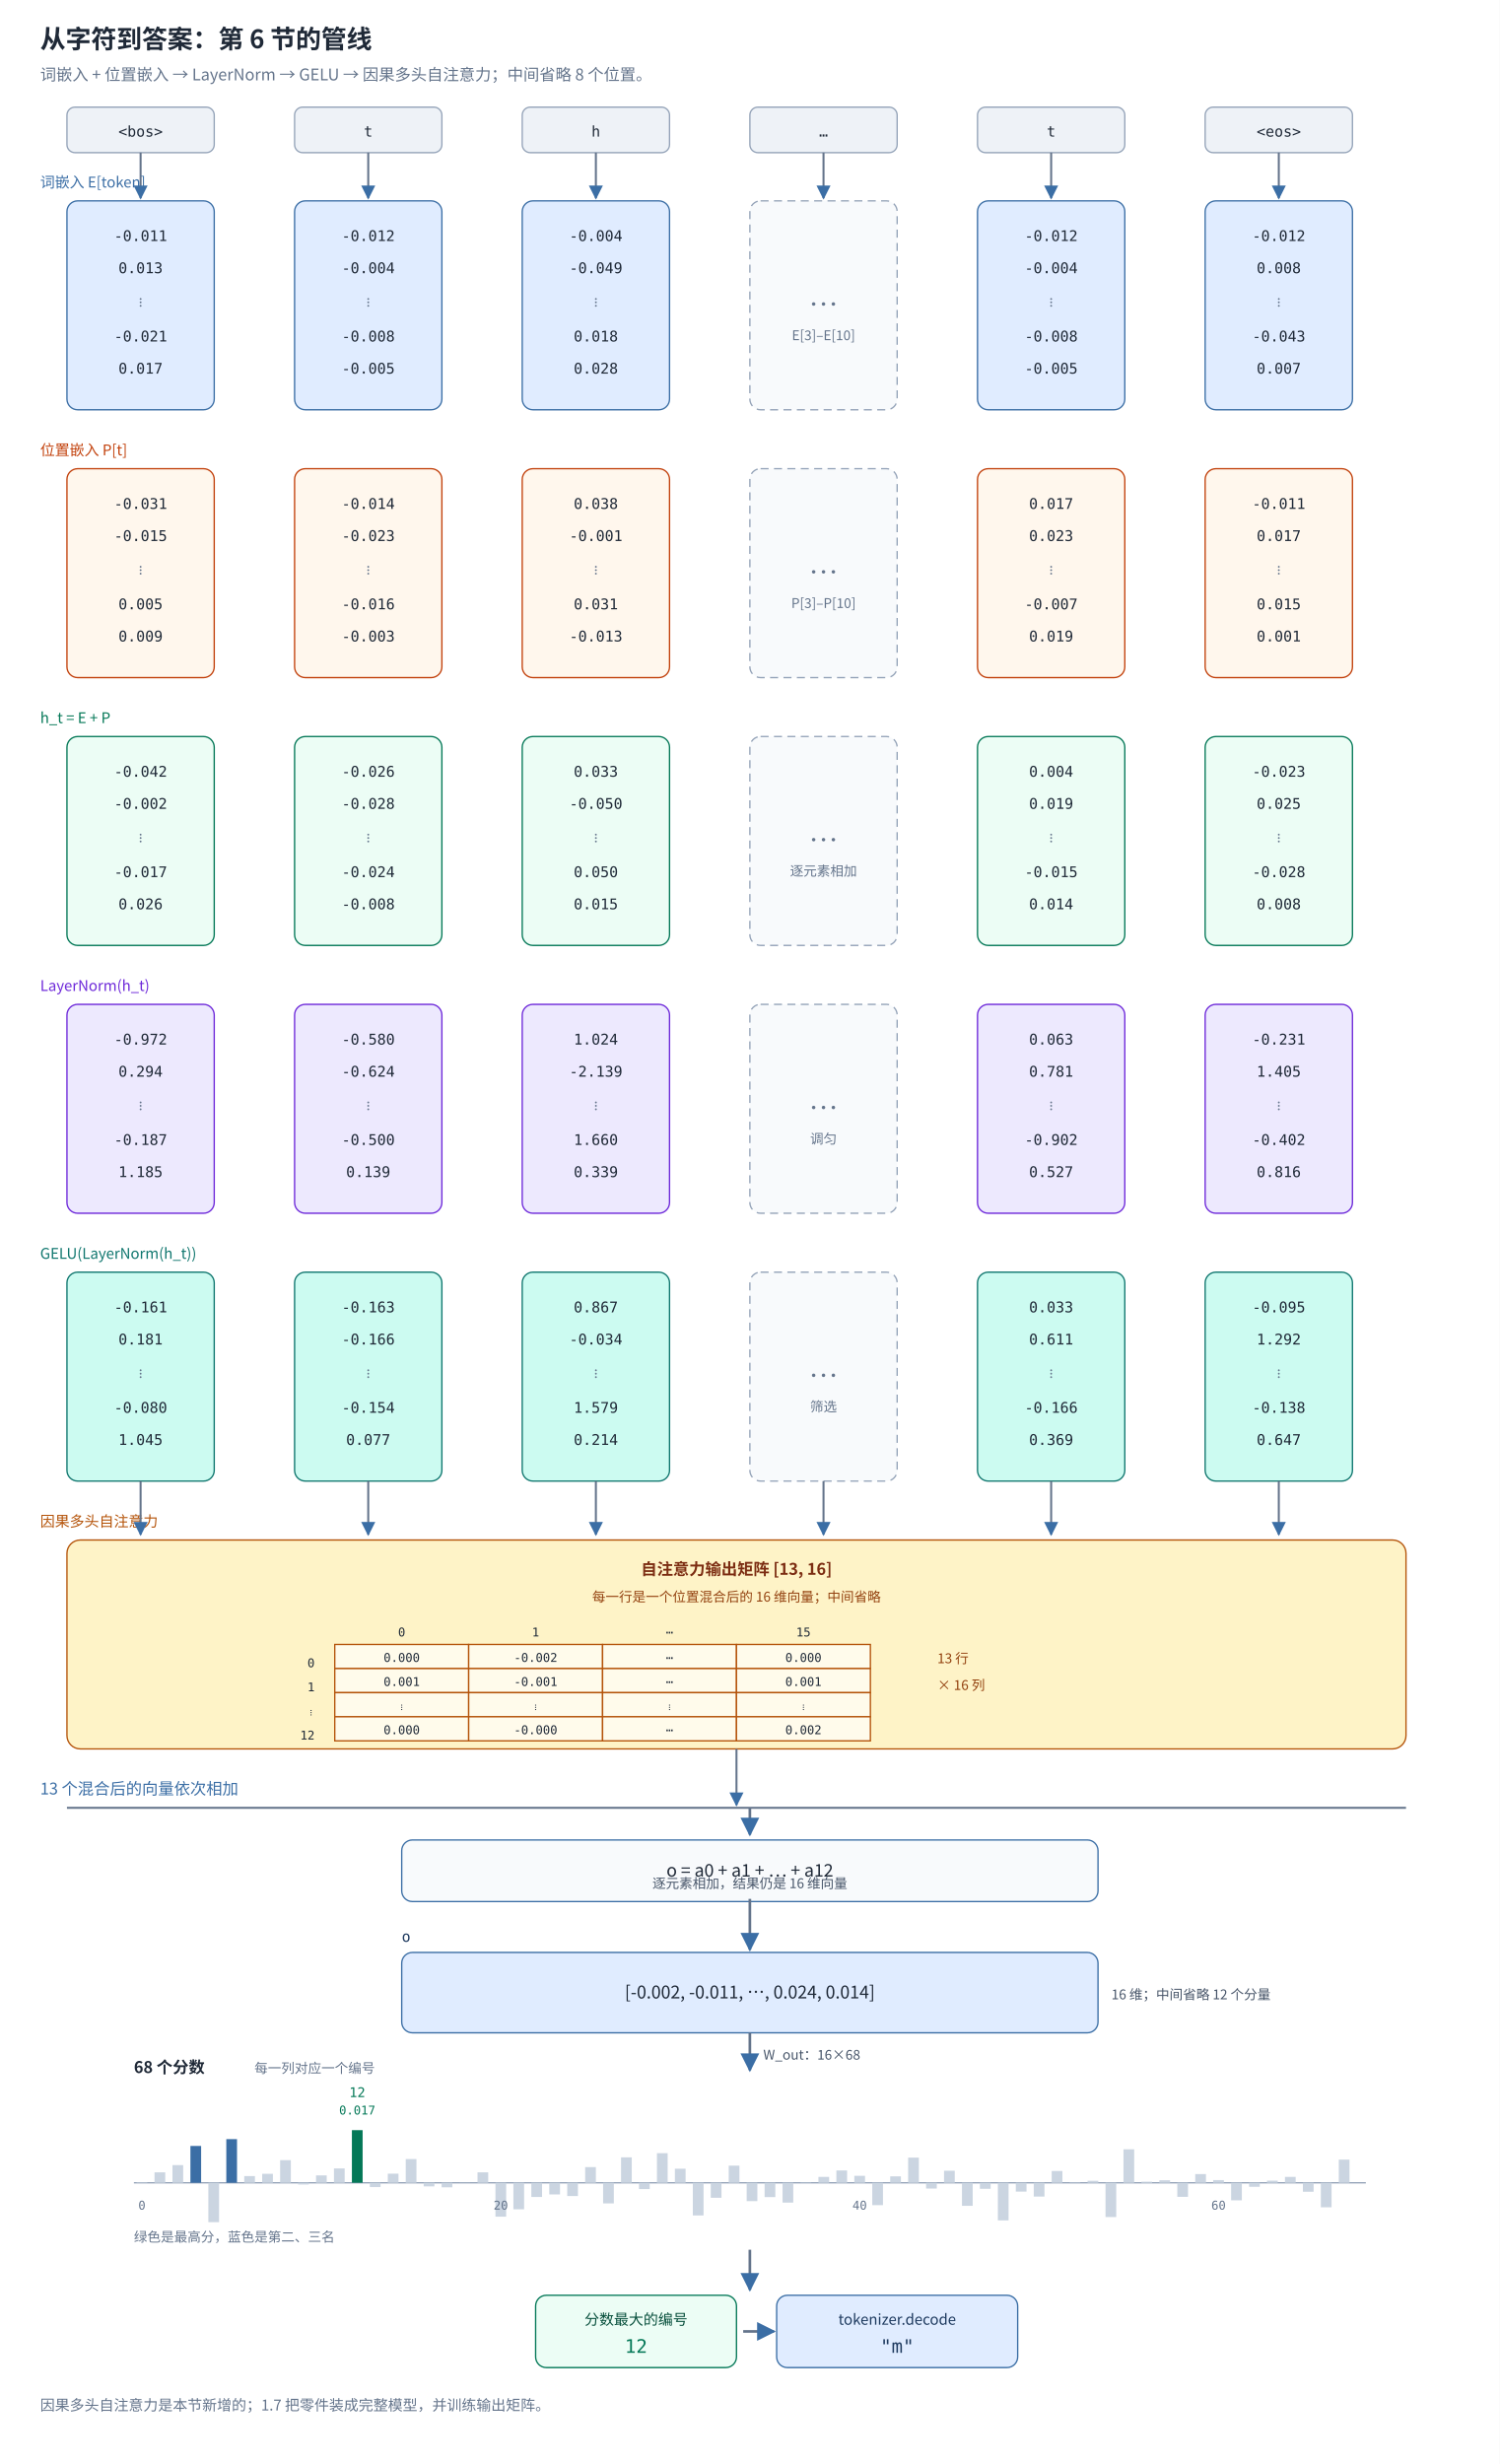
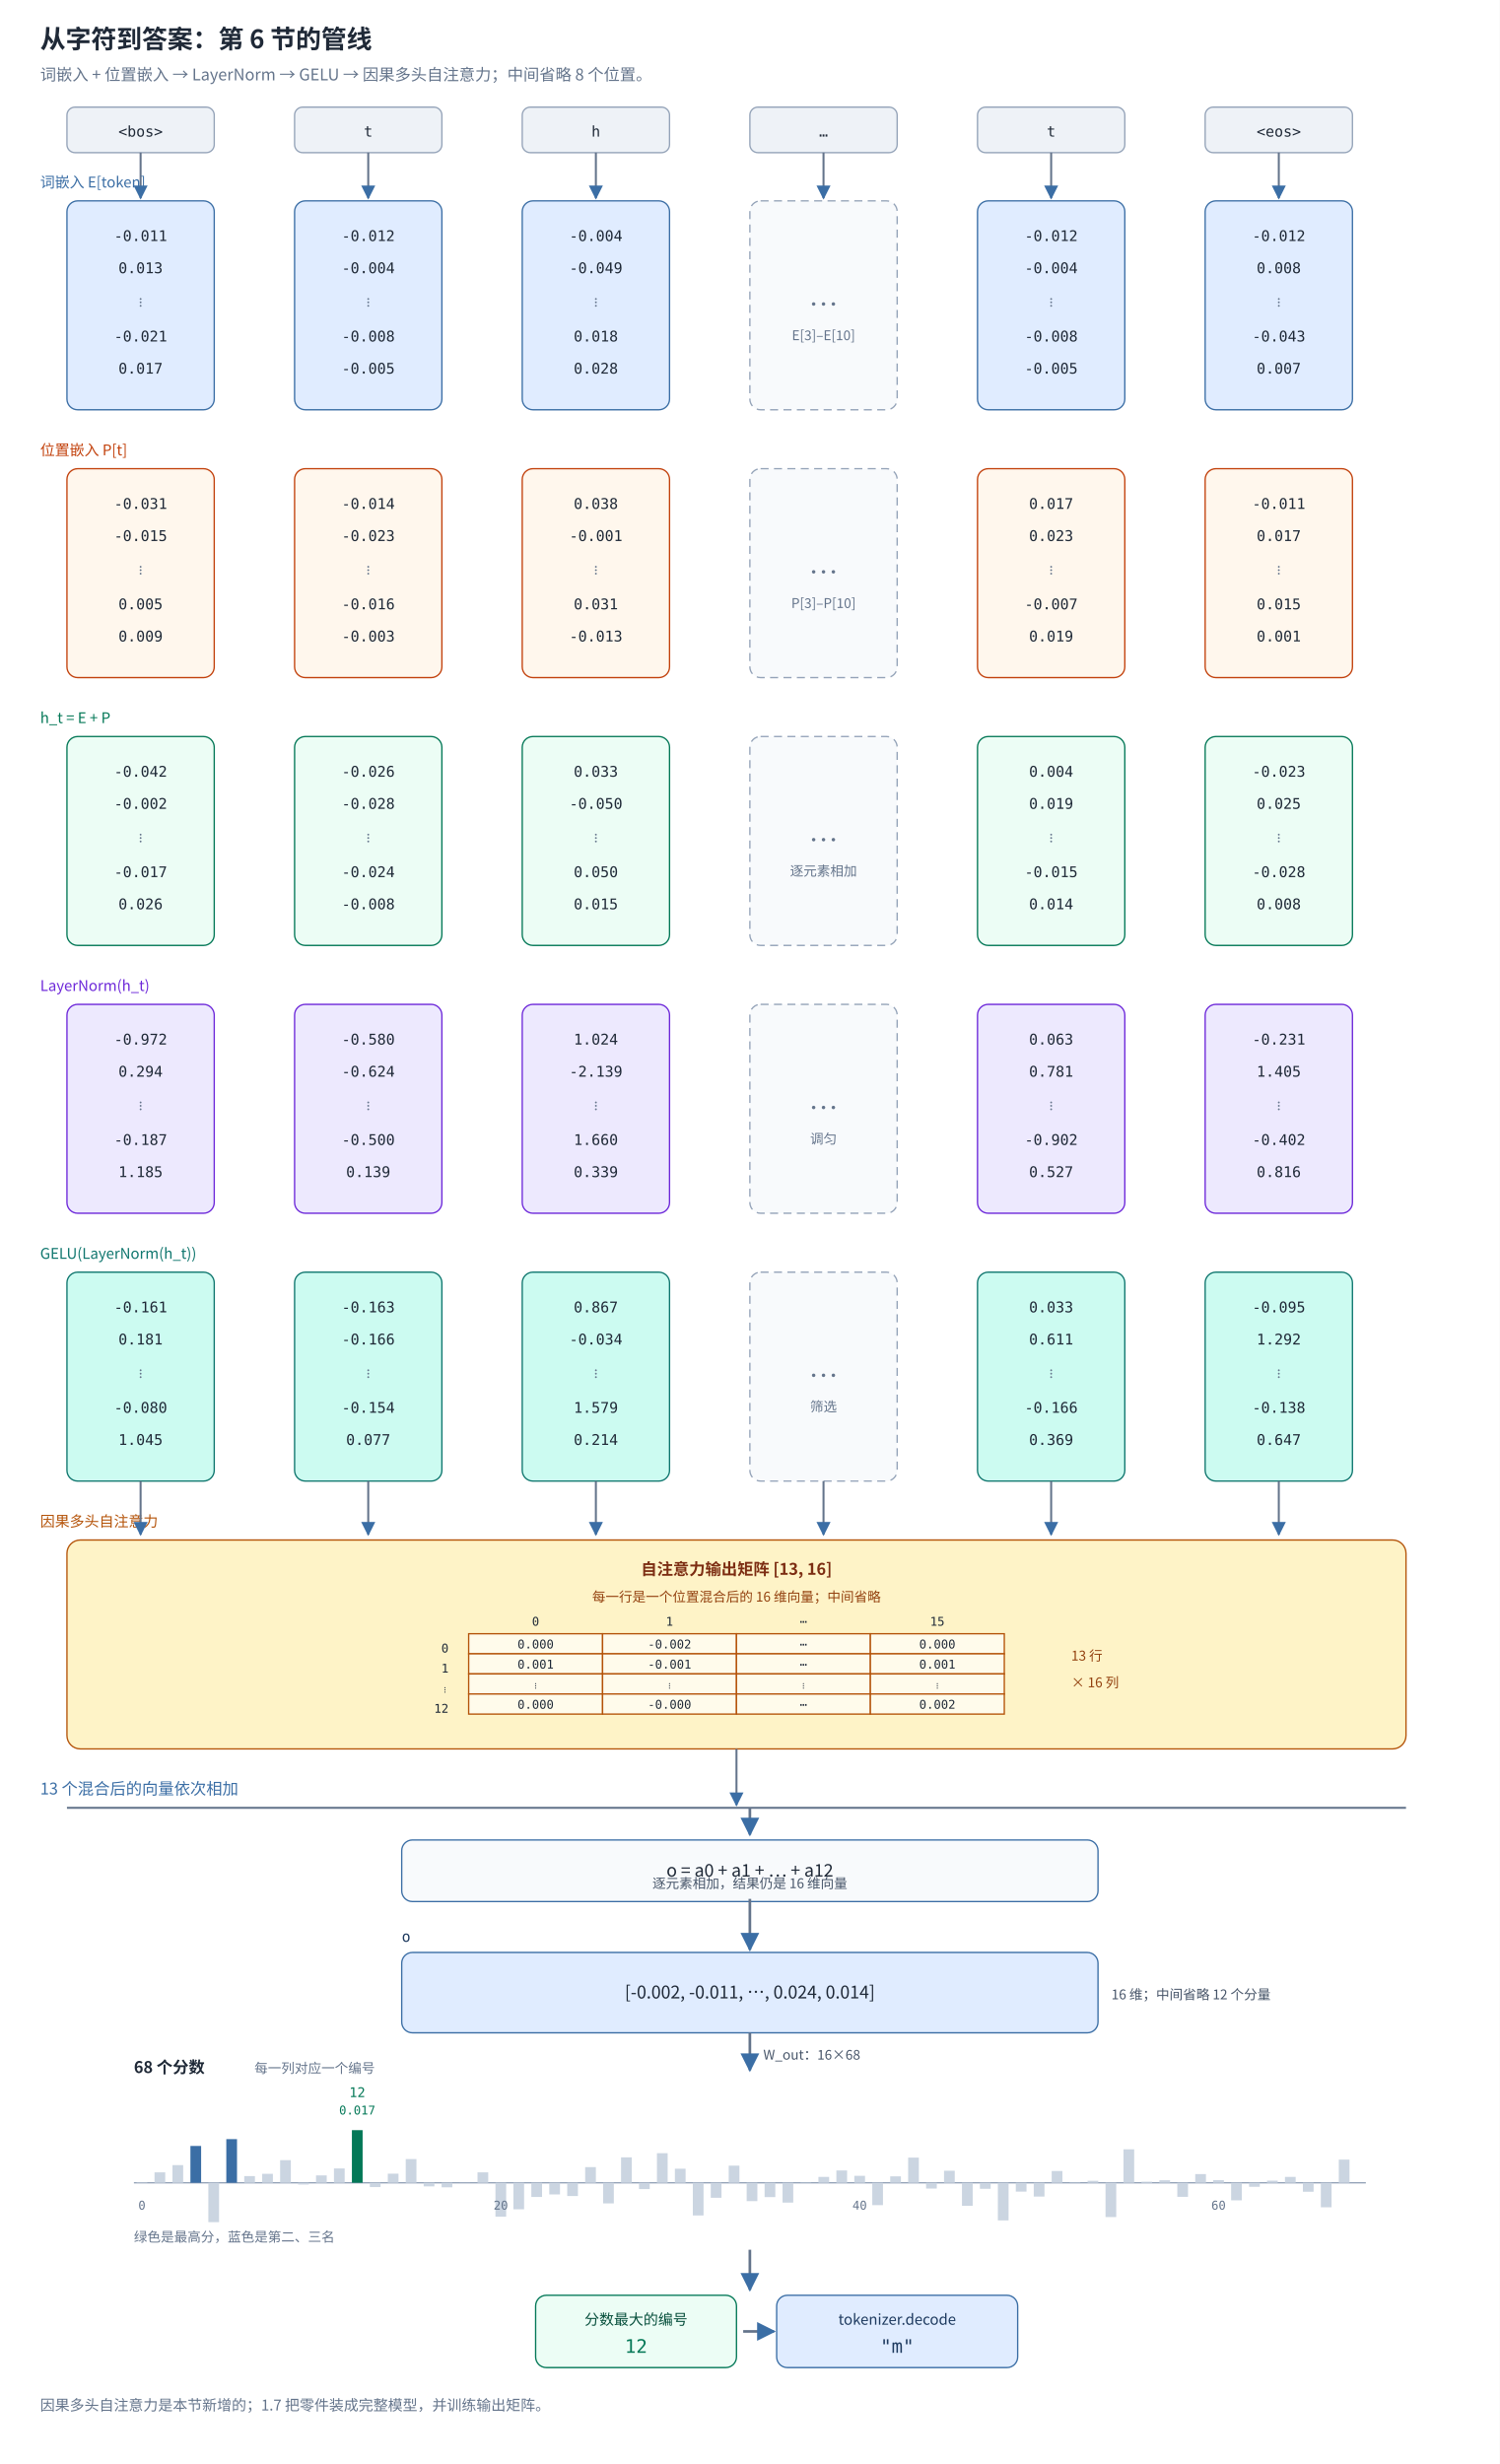
<svg xmlns="http://www.w3.org/2000/svg" viewBox="0 0 1120 1840" role="img" aria-labelledby="title desc">
  <rect width="1120" height="1840" fill="#ffffff" />
  <text x="30" y="36" font-family="system-ui, 'Noto Sans CJK SC', sans-serif" font-size="19" font-weight="600" fill="#1f2937">从字符到答案：第 6 节的管线</text>
  <text x="30" y="60" font-family="system-ui, 'Noto Sans CJK SC', sans-serif" font-size="12" fill="#64748b">词嵌入 + 位置嵌入 → LayerNorm → GELU → 因果多头自注意力；中间省略 8 个位置。</text>
  <rect x="50" y="80" width="110" height="34" rx="6" fill="#eef2f7" stroke="#94a3b8" />
  <text x="105" y="102" text-anchor="middle" font-family="ui-monospace, monospace" font-size="11" fill="#1f2937">&lt;bos&gt;</text>
  <line x1="105" y1="114" x2="105" y2="148" stroke="#64748b" stroke-width="1.5" marker-end="url(#arrow)" />
  <rect x="220" y="80" width="110" height="34" rx="6" fill="#eef2f7" stroke="#94a3b8" />
  <text x="275" y="102" text-anchor="middle" font-family="ui-monospace, monospace" font-size="11" fill="#1f2937">t</text>
  <line x1="275" y1="114" x2="275" y2="148" stroke="#64748b" stroke-width="1.5" marker-end="url(#arrow)" />
  <rect x="390" y="80" width="110" height="34" rx="6" fill="#eef2f7" stroke="#94a3b8" />
  <text x="445" y="102" text-anchor="middle" font-family="ui-monospace, monospace" font-size="11" fill="#1f2937">h</text>
  <line x1="445" y1="114" x2="445" y2="148" stroke="#64748b" stroke-width="1.5" marker-end="url(#arrow)" />
  <rect x="560" y="80" width="110" height="34" rx="6" fill="#eef2f7" stroke="#94a3b8" />
  <text x="615" y="102" text-anchor="middle" font-family="ui-monospace, monospace" font-size="11" fill="#1f2937">…</text>
  <line x1="615" y1="114" x2="615" y2="148" stroke="#64748b" stroke-width="1.5" marker-end="url(#arrow)" />
  <rect x="730" y="80" width="110" height="34" rx="6" fill="#eef2f7" stroke="#94a3b8" />
  <text x="785" y="102" text-anchor="middle" font-family="ui-monospace, monospace" font-size="11" fill="#1f2937">t</text>
  <line x1="785" y1="114" x2="785" y2="148" stroke="#64748b" stroke-width="1.5" marker-end="url(#arrow)" />
  <rect x="900" y="80" width="110" height="34" rx="6" fill="#eef2f7" stroke="#94a3b8" />
  <text x="955" y="102" text-anchor="middle" font-family="ui-monospace, monospace" font-size="11" fill="#1f2937">&lt;eos&gt;</text>
  <line x1="955" y1="114" x2="955" y2="148" stroke="#64748b" stroke-width="1.5" marker-end="url(#arrow)" />
  <text x="30" y="140" font-family="system-ui, 'Noto Sans CJK SC', sans-serif" font-size="11" fill="#3b6ea5">词嵌入 E[token]</text>
  <rect x="50" y="150" width="110" height="156" rx="8" fill="#e0ecff" stroke="#3b6ea5" />
  <text x="105" y="180" text-anchor="middle" font-family="ui-monospace, monospace" font-size="11" fill="#1f2937">-0.011</text>
  <text x="105" y="204" text-anchor="middle" font-family="ui-monospace, monospace" font-size="11" fill="#1f2937">0.013</text>
  <text x="105" y="229" text-anchor="middle" font-family="ui-monospace, monospace" font-size="14" fill="#64748b">⋮</text>
  <text x="105" y="255" text-anchor="middle" font-family="ui-monospace, monospace" font-size="11" fill="#1f2937">-0.021</text>
  <text x="105" y="279" text-anchor="middle" font-family="ui-monospace, monospace" font-size="11" fill="#1f2937">0.017</text>
  <rect x="220" y="150" width="110" height="156" rx="8" fill="#e0ecff" stroke="#3b6ea5" />
  <text x="275" y="180" text-anchor="middle" font-family="ui-monospace, monospace" font-size="11" fill="#1f2937">-0.012</text>
  <text x="275" y="204" text-anchor="middle" font-family="ui-monospace, monospace" font-size="11" fill="#1f2937">-0.004</text>
  <text x="275" y="229" text-anchor="middle" font-family="ui-monospace, monospace" font-size="14" fill="#64748b">⋮</text>
  <text x="275" y="255" text-anchor="middle" font-family="ui-monospace, monospace" font-size="11" fill="#1f2937">-0.008</text>
  <text x="275" y="279" text-anchor="middle" font-family="ui-monospace, monospace" font-size="11" fill="#1f2937">-0.005</text>
  <rect x="390" y="150" width="110" height="156" rx="8" fill="#e0ecff" stroke="#3b6ea5" />
  <text x="445" y="180" text-anchor="middle" font-family="ui-monospace, monospace" font-size="11" fill="#1f2937">-0.004</text>
  <text x="445" y="204" text-anchor="middle" font-family="ui-monospace, monospace" font-size="11" fill="#1f2937">-0.049</text>
  <text x="445" y="229" text-anchor="middle" font-family="ui-monospace, monospace" font-size="14" fill="#64748b">⋮</text>
  <text x="445" y="255" text-anchor="middle" font-family="ui-monospace, monospace" font-size="11" fill="#1f2937">0.018</text>
  <text x="445" y="279" text-anchor="middle" font-family="ui-monospace, monospace" font-size="11" fill="#1f2937">0.028</text>
  <rect x="560" y="150" width="110" height="156" rx="8" fill="#f8fafc" stroke="#94a3b8" stroke-dasharray="6 4" />
  <text x="615" y="228" text-anchor="middle" font-size="22" fill="#64748b">…</text>
  <text x="615" y="254" text-anchor="middle" font-family="system-ui, 'Noto Sans CJK SC', sans-serif" font-size="10" fill="#64748b">E[3]–E[10]</text>
  <rect x="730" y="150" width="110" height="156" rx="8" fill="#e0ecff" stroke="#3b6ea5" />
  <text x="785" y="180" text-anchor="middle" font-family="ui-monospace, monospace" font-size="11" fill="#1f2937">-0.012</text>
  <text x="785" y="204" text-anchor="middle" font-family="ui-monospace, monospace" font-size="11" fill="#1f2937">-0.004</text>
  <text x="785" y="229" text-anchor="middle" font-family="ui-monospace, monospace" font-size="14" fill="#64748b">⋮</text>
  <text x="785" y="255" text-anchor="middle" font-family="ui-monospace, monospace" font-size="11" fill="#1f2937">-0.008</text>
  <text x="785" y="279" text-anchor="middle" font-family="ui-monospace, monospace" font-size="11" fill="#1f2937">-0.005</text>
  <rect x="900" y="150" width="110" height="156" rx="8" fill="#e0ecff" stroke="#3b6ea5" />
  <text x="955" y="180" text-anchor="middle" font-family="ui-monospace, monospace" font-size="11" fill="#1f2937">-0.012</text>
  <text x="955" y="204" text-anchor="middle" font-family="ui-monospace, monospace" font-size="11" fill="#1f2937">0.008</text>
  <text x="955" y="229" text-anchor="middle" font-family="ui-monospace, monospace" font-size="14" fill="#64748b">⋮</text>
  <text x="955" y="255" text-anchor="middle" font-family="ui-monospace, monospace" font-size="11" fill="#1f2937">-0.043</text>
  <text x="955" y="279" text-anchor="middle" font-family="ui-monospace, monospace" font-size="11" fill="#1f2937">0.007</text>
  <text x="30" y="340" font-family="system-ui, 'Noto Sans CJK SC', sans-serif" font-size="11" fill="#c2410c">位置嵌入 P[t]</text>
  <rect x="50" y="350" width="110" height="156" rx="8" fill="#fff7ed" stroke="#c2410c" />
  <text x="105" y="380" text-anchor="middle" font-family="ui-monospace, monospace" font-size="11" fill="#1f2937">-0.031</text>
  <text x="105" y="404" text-anchor="middle" font-family="ui-monospace, monospace" font-size="11" fill="#1f2937">-0.015</text>
  <text x="105" y="429" text-anchor="middle" font-family="ui-monospace, monospace" font-size="14" fill="#64748b">⋮</text>
  <text x="105" y="455" text-anchor="middle" font-family="ui-monospace, monospace" font-size="11" fill="#1f2937">0.005</text>
  <text x="105" y="479" text-anchor="middle" font-family="ui-monospace, monospace" font-size="11" fill="#1f2937">0.009</text>
  <rect x="220" y="350" width="110" height="156" rx="8" fill="#fff7ed" stroke="#c2410c" />
  <text x="275" y="380" text-anchor="middle" font-family="ui-monospace, monospace" font-size="11" fill="#1f2937">-0.014</text>
  <text x="275" y="404" text-anchor="middle" font-family="ui-monospace, monospace" font-size="11" fill="#1f2937">-0.023</text>
  <text x="275" y="429" text-anchor="middle" font-family="ui-monospace, monospace" font-size="14" fill="#64748b">⋮</text>
  <text x="275" y="455" text-anchor="middle" font-family="ui-monospace, monospace" font-size="11" fill="#1f2937">-0.016</text>
  <text x="275" y="479" text-anchor="middle" font-family="ui-monospace, monospace" font-size="11" fill="#1f2937">-0.003</text>
  <rect x="390" y="350" width="110" height="156" rx="8" fill="#fff7ed" stroke="#c2410c" />
  <text x="445" y="380" text-anchor="middle" font-family="ui-monospace, monospace" font-size="11" fill="#1f2937">0.038</text>
  <text x="445" y="404" text-anchor="middle" font-family="ui-monospace, monospace" font-size="11" fill="#1f2937">-0.001</text>
  <text x="445" y="429" text-anchor="middle" font-family="ui-monospace, monospace" font-size="14" fill="#64748b">⋮</text>
  <text x="445" y="455" text-anchor="middle" font-family="ui-monospace, monospace" font-size="11" fill="#1f2937">0.031</text>
  <text x="445" y="479" text-anchor="middle" font-family="ui-monospace, monospace" font-size="11" fill="#1f2937">-0.013</text>
  <rect x="560" y="350" width="110" height="156" rx="8" fill="#f8fafc" stroke="#94a3b8" stroke-dasharray="6 4" />
  <text x="615" y="428" text-anchor="middle" font-size="22" fill="#64748b">…</text>
  <text x="615" y="454" text-anchor="middle" font-family="system-ui, 'Noto Sans CJK SC', sans-serif" font-size="10" fill="#64748b">P[3]–P[10]</text>
  <rect x="730" y="350" width="110" height="156" rx="8" fill="#fff7ed" stroke="#c2410c" />
  <text x="785" y="380" text-anchor="middle" font-family="ui-monospace, monospace" font-size="11" fill="#1f2937">0.017</text>
  <text x="785" y="404" text-anchor="middle" font-family="ui-monospace, monospace" font-size="11" fill="#1f2937">0.023</text>
  <text x="785" y="429" text-anchor="middle" font-family="ui-monospace, monospace" font-size="14" fill="#64748b">⋮</text>
  <text x="785" y="455" text-anchor="middle" font-family="ui-monospace, monospace" font-size="11" fill="#1f2937">-0.007</text>
  <text x="785" y="479" text-anchor="middle" font-family="ui-monospace, monospace" font-size="11" fill="#1f2937">0.019</text>
  <rect x="900" y="350" width="110" height="156" rx="8" fill="#fff7ed" stroke="#c2410c" />
  <text x="955" y="380" text-anchor="middle" font-family="ui-monospace, monospace" font-size="11" fill="#1f2937">-0.011</text>
  <text x="955" y="404" text-anchor="middle" font-family="ui-monospace, monospace" font-size="11" fill="#1f2937">0.017</text>
  <text x="955" y="429" text-anchor="middle" font-family="ui-monospace, monospace" font-size="14" fill="#64748b">⋮</text>
  <text x="955" y="455" text-anchor="middle" font-family="ui-monospace, monospace" font-size="11" fill="#1f2937">0.015</text>
  <text x="955" y="479" text-anchor="middle" font-family="ui-monospace, monospace" font-size="11" fill="#1f2937">0.001</text>
  <text x="30" y="540" font-family="system-ui, 'Noto Sans CJK SC', sans-serif" font-size="11" fill="#047857">h_t = E + P</text>
  <rect x="50" y="550" width="110" height="156" rx="8" fill="#ecfdf5" stroke="#047857" />
  <text x="105" y="580" text-anchor="middle" font-family="ui-monospace, monospace" font-size="11" fill="#1f2937">-0.042</text>
  <text x="105" y="604" text-anchor="middle" font-family="ui-monospace, monospace" font-size="11" fill="#1f2937">-0.002</text>
  <text x="105" y="629" text-anchor="middle" font-family="ui-monospace, monospace" font-size="14" fill="#64748b">⋮</text>
  <text x="105" y="655" text-anchor="middle" font-family="ui-monospace, monospace" font-size="11" fill="#1f2937">-0.017</text>
  <text x="105" y="679" text-anchor="middle" font-family="ui-monospace, monospace" font-size="11" fill="#1f2937">0.026</text>
  <rect x="220" y="550" width="110" height="156" rx="8" fill="#ecfdf5" stroke="#047857" />
  <text x="275" y="580" text-anchor="middle" font-family="ui-monospace, monospace" font-size="11" fill="#1f2937">-0.026</text>
  <text x="275" y="604" text-anchor="middle" font-family="ui-monospace, monospace" font-size="11" fill="#1f2937">-0.028</text>
  <text x="275" y="629" text-anchor="middle" font-family="ui-monospace, monospace" font-size="14" fill="#64748b">⋮</text>
  <text x="275" y="655" text-anchor="middle" font-family="ui-monospace, monospace" font-size="11" fill="#1f2937">-0.024</text>
  <text x="275" y="679" text-anchor="middle" font-family="ui-monospace, monospace" font-size="11" fill="#1f2937">-0.008</text>
  <rect x="390" y="550" width="110" height="156" rx="8" fill="#ecfdf5" stroke="#047857" />
  <text x="445" y="580" text-anchor="middle" font-family="ui-monospace, monospace" font-size="11" fill="#1f2937">0.033</text>
  <text x="445" y="604" text-anchor="middle" font-family="ui-monospace, monospace" font-size="11" fill="#1f2937">-0.050</text>
  <text x="445" y="629" text-anchor="middle" font-family="ui-monospace, monospace" font-size="14" fill="#64748b">⋮</text>
  <text x="445" y="655" text-anchor="middle" font-family="ui-monospace, monospace" font-size="11" fill="#1f2937">0.050</text>
  <text x="445" y="679" text-anchor="middle" font-family="ui-monospace, monospace" font-size="11" fill="#1f2937">0.015</text>
  <rect x="560" y="550" width="110" height="156" rx="8" fill="#f8fafc" stroke="#94a3b8" stroke-dasharray="6 4" />
  <text x="615" y="628" text-anchor="middle" font-size="22" fill="#64748b">…</text>
  <text x="615" y="654" text-anchor="middle" font-family="system-ui, 'Noto Sans CJK SC', sans-serif" font-size="10" fill="#64748b">逐元素相加</text>
  <rect x="730" y="550" width="110" height="156" rx="8" fill="#ecfdf5" stroke="#047857" />
  <text x="785" y="580" text-anchor="middle" font-family="ui-monospace, monospace" font-size="11" fill="#1f2937">0.004</text>
  <text x="785" y="604" text-anchor="middle" font-family="ui-monospace, monospace" font-size="11" fill="#1f2937">0.019</text>
  <text x="785" y="629" text-anchor="middle" font-family="ui-monospace, monospace" font-size="14" fill="#64748b">⋮</text>
  <text x="785" y="655" text-anchor="middle" font-family="ui-monospace, monospace" font-size="11" fill="#1f2937">-0.015</text>
  <text x="785" y="679" text-anchor="middle" font-family="ui-monospace, monospace" font-size="11" fill="#1f2937">0.014</text>
  <rect x="900" y="550" width="110" height="156" rx="8" fill="#ecfdf5" stroke="#047857" />
  <text x="955" y="580" text-anchor="middle" font-family="ui-monospace, monospace" font-size="11" fill="#1f2937">-0.023</text>
  <text x="955" y="604" text-anchor="middle" font-family="ui-monospace, monospace" font-size="11" fill="#1f2937">0.025</text>
  <text x="955" y="629" text-anchor="middle" font-family="ui-monospace, monospace" font-size="14" fill="#64748b">⋮</text>
  <text x="955" y="655" text-anchor="middle" font-family="ui-monospace, monospace" font-size="11" fill="#1f2937">-0.028</text>
  <text x="955" y="679" text-anchor="middle" font-family="ui-monospace, monospace" font-size="11" fill="#1f2937">0.008</text>
  <text x="30" y="740" font-family="system-ui, 'Noto Sans CJK SC', sans-serif" font-size="11" fill="#6d28d9">LayerNorm(h_t)</text>
  <rect x="50" y="750" width="110" height="156" rx="8" fill="#ede9fe" stroke="#6d28d9" />
  <text x="105" y="780" text-anchor="middle" font-family="ui-monospace, monospace" font-size="11" fill="#1f2937">-0.972</text>
  <text x="105" y="804" text-anchor="middle" font-family="ui-monospace, monospace" font-size="11" fill="#1f2937">0.294</text>
  <text x="105" y="829" text-anchor="middle" font-family="ui-monospace, monospace" font-size="14" fill="#64748b">⋮</text>
  <text x="105" y="855" text-anchor="middle" font-family="ui-monospace, monospace" font-size="11" fill="#1f2937">-0.187</text>
  <text x="105" y="879" text-anchor="middle" font-family="ui-monospace, monospace" font-size="11" fill="#1f2937">1.185</text>
  <rect x="220" y="750" width="110" height="156" rx="8" fill="#ede9fe" stroke="#6d28d9" />
  <text x="275" y="780" text-anchor="middle" font-family="ui-monospace, monospace" font-size="11" fill="#1f2937">-0.580</text>
  <text x="275" y="804" text-anchor="middle" font-family="ui-monospace, monospace" font-size="11" fill="#1f2937">-0.624</text>
  <text x="275" y="829" text-anchor="middle" font-family="ui-monospace, monospace" font-size="14" fill="#64748b">⋮</text>
  <text x="275" y="855" text-anchor="middle" font-family="ui-monospace, monospace" font-size="11" fill="#1f2937">-0.500</text>
  <text x="275" y="879" text-anchor="middle" font-family="ui-monospace, monospace" font-size="11" fill="#1f2937">0.139</text>
  <rect x="390" y="750" width="110" height="156" rx="8" fill="#ede9fe" stroke="#6d28d9" />
  <text x="445" y="780" text-anchor="middle" font-family="ui-monospace, monospace" font-size="11" fill="#1f2937">1.024</text>
  <text x="445" y="804" text-anchor="middle" font-family="ui-monospace, monospace" font-size="11" fill="#1f2937">-2.139</text>
  <text x="445" y="829" text-anchor="middle" font-family="ui-monospace, monospace" font-size="14" fill="#64748b">⋮</text>
  <text x="445" y="855" text-anchor="middle" font-family="ui-monospace, monospace" font-size="11" fill="#1f2937">1.660</text>
  <text x="445" y="879" text-anchor="middle" font-family="ui-monospace, monospace" font-size="11" fill="#1f2937">0.339</text>
  <rect x="560" y="750" width="110" height="156" rx="8" fill="#f8fafc" stroke="#94a3b8" stroke-dasharray="6 4" />
  <text x="615" y="828" text-anchor="middle" font-size="22" fill="#64748b">…</text>
  <text x="615" y="854" text-anchor="middle" font-family="system-ui, 'Noto Sans CJK SC', sans-serif" font-size="10" fill="#64748b">调匀</text>
  <rect x="730" y="750" width="110" height="156" rx="8" fill="#ede9fe" stroke="#6d28d9" />
  <text x="785" y="780" text-anchor="middle" font-family="ui-monospace, monospace" font-size="11" fill="#1f2937">0.063</text>
  <text x="785" y="804" text-anchor="middle" font-family="ui-monospace, monospace" font-size="11" fill="#1f2937">0.781</text>
  <text x="785" y="829" text-anchor="middle" font-family="ui-monospace, monospace" font-size="14" fill="#64748b">⋮</text>
  <text x="785" y="855" text-anchor="middle" font-family="ui-monospace, monospace" font-size="11" fill="#1f2937">-0.902</text>
  <text x="785" y="879" text-anchor="middle" font-family="ui-monospace, monospace" font-size="11" fill="#1f2937">0.527</text>
  <rect x="900" y="750" width="110" height="156" rx="8" fill="#ede9fe" stroke="#6d28d9" />
  <text x="955" y="780" text-anchor="middle" font-family="ui-monospace, monospace" font-size="11" fill="#1f2937">-0.231</text>
  <text x="955" y="804" text-anchor="middle" font-family="ui-monospace, monospace" font-size="11" fill="#1f2937">1.405</text>
  <text x="955" y="829" text-anchor="middle" font-family="ui-monospace, monospace" font-size="14" fill="#64748b">⋮</text>
  <text x="955" y="855" text-anchor="middle" font-family="ui-monospace, monospace" font-size="11" fill="#1f2937">-0.402</text>
  <text x="955" y="879" text-anchor="middle" font-family="ui-monospace, monospace" font-size="11" fill="#1f2937">0.816</text>
  <text x="30" y="940" font-family="system-ui, 'Noto Sans CJK SC', sans-serif" font-size="11" fill="#0f766e">GELU(LayerNorm(h_t))</text>
  <rect x="50" y="950" width="110" height="156" rx="8" fill="#ccfbf1" stroke="#0f766e" />
  <text x="105" y="980" text-anchor="middle" font-family="ui-monospace, monospace" font-size="11" fill="#1f2937">-0.161</text>
  <text x="105" y="1004" text-anchor="middle" font-family="ui-monospace, monospace" font-size="11" fill="#1f2937">0.181</text>
  <text x="105" y="1029" text-anchor="middle" font-family="ui-monospace, monospace" font-size="14" fill="#64748b">⋮</text>
  <text x="105" y="1055" text-anchor="middle" font-family="ui-monospace, monospace" font-size="11" fill="#1f2937">-0.080</text>
  <text x="105" y="1079" text-anchor="middle" font-family="ui-monospace, monospace" font-size="11" fill="#1f2937">1.045</text>
  <rect x="220" y="950" width="110" height="156" rx="8" fill="#ccfbf1" stroke="#0f766e" />
  <text x="275" y="980" text-anchor="middle" font-family="ui-monospace, monospace" font-size="11" fill="#1f2937">-0.163</text>
  <text x="275" y="1004" text-anchor="middle" font-family="ui-monospace, monospace" font-size="11" fill="#1f2937">-0.166</text>
  <text x="275" y="1029" text-anchor="middle" font-family="ui-monospace, monospace" font-size="14" fill="#64748b">⋮</text>
  <text x="275" y="1055" text-anchor="middle" font-family="ui-monospace, monospace" font-size="11" fill="#1f2937">-0.154</text>
  <text x="275" y="1079" text-anchor="middle" font-family="ui-monospace, monospace" font-size="11" fill="#1f2937">0.077</text>
  <rect x="390" y="950" width="110" height="156" rx="8" fill="#ccfbf1" stroke="#0f766e" />
  <text x="445" y="980" text-anchor="middle" font-family="ui-monospace, monospace" font-size="11" fill="#1f2937">0.867</text>
  <text x="445" y="1004" text-anchor="middle" font-family="ui-monospace, monospace" font-size="11" fill="#1f2937">-0.034</text>
  <text x="445" y="1029" text-anchor="middle" font-family="ui-monospace, monospace" font-size="14" fill="#64748b">⋮</text>
  <text x="445" y="1055" text-anchor="middle" font-family="ui-monospace, monospace" font-size="11" fill="#1f2937">1.579</text>
  <text x="445" y="1079" text-anchor="middle" font-family="ui-monospace, monospace" font-size="11" fill="#1f2937">0.214</text>
  <rect x="560" y="950" width="110" height="156" rx="8" fill="#f8fafc" stroke="#94a3b8" stroke-dasharray="6 4" />
  <text x="615" y="1028" text-anchor="middle" font-size="22" fill="#64748b">…</text>
  <text x="615" y="1054" text-anchor="middle" font-family="system-ui, 'Noto Sans CJK SC', sans-serif" font-size="10" fill="#64748b">筛选</text>
  <rect x="730" y="950" width="110" height="156" rx="8" fill="#ccfbf1" stroke="#0f766e" />
  <text x="785" y="980" text-anchor="middle" font-family="ui-monospace, monospace" font-size="11" fill="#1f2937">0.033</text>
  <text x="785" y="1004" text-anchor="middle" font-family="ui-monospace, monospace" font-size="11" fill="#1f2937">0.611</text>
  <text x="785" y="1029" text-anchor="middle" font-family="ui-monospace, monospace" font-size="14" fill="#64748b">⋮</text>
  <text x="785" y="1055" text-anchor="middle" font-family="ui-monospace, monospace" font-size="11" fill="#1f2937">-0.166</text>
  <text x="785" y="1079" text-anchor="middle" font-family="ui-monospace, monospace" font-size="11" fill="#1f2937">0.369</text>
  <rect x="900" y="950" width="110" height="156" rx="8" fill="#ccfbf1" stroke="#0f766e" />
  <text x="955" y="980" text-anchor="middle" font-family="ui-monospace, monospace" font-size="11" fill="#1f2937">-0.095</text>
  <text x="955" y="1004" text-anchor="middle" font-family="ui-monospace, monospace" font-size="11" fill="#1f2937">1.292</text>
  <text x="955" y="1029" text-anchor="middle" font-family="ui-monospace, monospace" font-size="14" fill="#64748b">⋮</text>
  <text x="955" y="1055" text-anchor="middle" font-family="ui-monospace, monospace" font-size="11" fill="#1f2937">-0.138</text>
  <text x="955" y="1079" text-anchor="middle" font-family="ui-monospace, monospace" font-size="11" fill="#1f2937">0.647</text>
  <text x="30" y="1140" font-family="system-ui, 'Noto Sans CJK SC', sans-serif" font-size="11" fill="#b45309">因果多头自注意力</text>
  <rect x="50" y="1150" width="1000" height="156" rx="10" fill="#fef3c7" stroke="#b45309" />
  <text x="550" y="1176" text-anchor="middle" font-family="system-ui, 'Noto Sans CJK SC', sans-serif" font-size="12" font-weight="600" fill="#7c2d12">自注意力输出矩阵 [13, 16]</text>
  <text x="550" y="1196" text-anchor="middle" font-family="system-ui, 'Noto Sans CJK SC', sans-serif" font-size="10" fill="#92400e">每一行是一个位置混合后的 16 维向量；中间省略</text>
  <g font-family="ui-monospace, monospace" font-size="9" fill="#1f2937">
-     <text x="300" y="1222" text-anchor="middle">0</text>
-     <text x="400" y="1222" text-anchor="middle">1</text>
-     <text x="500" y="1222" text-anchor="middle">⋯</text>
-     <text x="600" y="1222" text-anchor="middle">15</text>
-     <text x="235" y="1245" text-anchor="end">0</text>
-     <rect x="250" y="1228" width="100" height="18" fill="#fffbeb" stroke="#b45309" />
-     <text x="300" y="1241" text-anchor="middle">0.000</text>
-     <rect x="350" y="1228" width="100" height="18" fill="#fffbeb" stroke="#b45309" />
-     <text x="400" y="1241" text-anchor="middle">-0.002</text>
-     <rect x="450" y="1228" width="100" height="18" fill="#fffbeb" stroke="#b45309" />
-     <text x="500" y="1241" text-anchor="middle">⋯</text>
-     <rect x="550" y="1228" width="100" height="18" fill="#fffbeb" stroke="#b45309" />
-     <text x="600" y="1241" text-anchor="middle">0.000</text>
-     <text x="235" y="1263" text-anchor="end">1</text>
-     <rect x="250" y="1246" width="100" height="18" fill="#fffbeb" stroke="#b45309" />
-     <text x="300" y="1259" text-anchor="middle">0.001</text>
-     <rect x="350" y="1246" width="100" height="18" fill="#fffbeb" stroke="#b45309" />
-     <text x="400" y="1259" text-anchor="middle">-0.001</text>
-     <rect x="450" y="1246" width="100" height="18" fill="#fffbeb" stroke="#b45309" />
-     <text x="500" y="1259" text-anchor="middle">⋯</text>
-     <rect x="550" y="1246" width="100" height="18" fill="#fffbeb" stroke="#b45309" />
-     <text x="600" y="1259" text-anchor="middle">0.001</text>
-     <text x="235" y="1281" text-anchor="end">⋮</text>
-     <rect x="250" y="1264" width="100" height="18" fill="#fffbeb" stroke="#b45309" />
-     <text x="300" y="1277" text-anchor="middle">⋮</text>
-     <rect x="350" y="1264" width="100" height="18" fill="#fffbeb" stroke="#b45309" />
-     <text x="400" y="1277" text-anchor="middle">⋮</text>
-     <rect x="450" y="1264" width="100" height="18" fill="#fffbeb" stroke="#b45309" />
-     <text x="500" y="1277" text-anchor="middle">⋮</text>
-     <rect x="550" y="1264" width="100" height="18" fill="#fffbeb" stroke="#b45309" />
-     <text x="600" y="1277" text-anchor="middle">⋮</text>
-     <text x="235" y="1299" text-anchor="end">12</text>
-     <rect x="250" y="1282" width="100" height="18" fill="#fffbeb" stroke="#b45309" />
-     <text x="300" y="1295" text-anchor="middle">0.000</text>
-     <rect x="350" y="1282" width="100" height="18" fill="#fffbeb" stroke="#b45309" />
-     <text x="400" y="1295" text-anchor="middle">-0.000</text>
-     <rect x="450" y="1282" width="100" height="18" fill="#fffbeb" stroke="#b45309" />
-     <text x="500" y="1295" text-anchor="middle">⋯</text>
-     <rect x="550" y="1282" width="100" height="18" fill="#fffbeb" stroke="#b45309" />
-     <text x="600" y="1295" text-anchor="middle">0.002</text>
+     <text x="400" y="1214" text-anchor="middle">0</text>
+     <text x="500" y="1214" text-anchor="middle">1</text>
+     <text x="600" y="1214" text-anchor="middle">⋯</text>
+     <text x="700" y="1214" text-anchor="middle">15</text>
+     <text x="335" y="1234" text-anchor="end">0</text>
+     <rect x="350" y="1220" width="100" height="15" fill="#fffbeb" stroke="#b45309" />
+     <text x="400" y="1231" text-anchor="middle">0.000</text>
+     <rect x="450" y="1220" width="100" height="15" fill="#fffbeb" stroke="#b45309" />
+     <text x="500" y="1231" text-anchor="middle">-0.002</text>
+     <rect x="550" y="1220" width="100" height="15" fill="#fffbeb" stroke="#b45309" />
+     <text x="600" y="1231" text-anchor="middle">⋯</text>
+     <rect x="650" y="1220" width="100" height="15" fill="#fffbeb" stroke="#b45309" />
+     <text x="700" y="1231" text-anchor="middle">0.000</text>
+     <text x="335" y="1249" text-anchor="end">1</text>
+     <rect x="350" y="1235" width="100" height="15" fill="#fffbeb" stroke="#b45309" />
+     <text x="400" y="1246" text-anchor="middle">0.001</text>
+     <rect x="450" y="1235" width="100" height="15" fill="#fffbeb" stroke="#b45309" />
+     <text x="500" y="1246" text-anchor="middle">-0.001</text>
+     <rect x="550" y="1235" width="100" height="15" fill="#fffbeb" stroke="#b45309" />
+     <text x="600" y="1246" text-anchor="middle">⋯</text>
+     <rect x="650" y="1235" width="100" height="15" fill="#fffbeb" stroke="#b45309" />
+     <text x="700" y="1246" text-anchor="middle">0.001</text>
+     <text x="335" y="1264" text-anchor="end">⋮</text>
+     <rect x="350" y="1250" width="100" height="15" fill="#fffbeb" stroke="#b45309" />
+     <text x="400" y="1261" text-anchor="middle">⋮</text>
+     <rect x="450" y="1250" width="100" height="15" fill="#fffbeb" stroke="#b45309" />
+     <text x="500" y="1261" text-anchor="middle">⋮</text>
+     <rect x="550" y="1250" width="100" height="15" fill="#fffbeb" stroke="#b45309" />
+     <text x="600" y="1261" text-anchor="middle">⋮</text>
+     <rect x="650" y="1250" width="100" height="15" fill="#fffbeb" stroke="#b45309" />
+     <text x="700" y="1261" text-anchor="middle">⋮</text>
+     <text x="335" y="1279" text-anchor="end">12</text>
+     <rect x="350" y="1265" width="100" height="15" fill="#fffbeb" stroke="#b45309" />
+     <text x="400" y="1276" text-anchor="middle">0.000</text>
+     <rect x="450" y="1265" width="100" height="15" fill="#fffbeb" stroke="#b45309" />
+     <text x="500" y="1276" text-anchor="middle">-0.000</text>
+     <rect x="550" y="1265" width="100" height="15" fill="#fffbeb" stroke="#b45309" />
+     <text x="600" y="1276" text-anchor="middle">⋯</text>
+     <rect x="650" y="1265" width="100" height="15" fill="#fffbeb" stroke="#b45309" />
+     <text x="700" y="1276" text-anchor="middle">0.002</text>
  </g>
-   <text x="700" y="1242" font-family="system-ui, 'Noto Sans CJK SC', sans-serif" font-size="10" fill="#92400e">13 行</text>
-   <text x="700" y="1262" font-family="system-ui, 'Noto Sans CJK SC', sans-serif" font-size="10" fill="#92400e">× 16 列</text>
+   <text x="800" y="1240" font-family="system-ui, 'Noto Sans CJK SC', sans-serif" font-size="10" fill="#92400e">13 行</text>
+   <text x="800" y="1260" font-family="system-ui, 'Noto Sans CJK SC', sans-serif" font-size="10" fill="#92400e">× 16 列</text>
  <line x1="105" y1="1106" x2="105" y2="1146" stroke="#64748b" stroke-width="1.5" marker-end="url(#arrow)" />
  <line x1="275" y1="1106" x2="275" y2="1146" stroke="#64748b" stroke-width="1.5" marker-end="url(#arrow)" />
  <line x1="445" y1="1106" x2="445" y2="1146" stroke="#64748b" stroke-width="1.5" marker-end="url(#arrow)" />
  <line x1="615" y1="1106" x2="615" y2="1146" stroke="#64748b" stroke-width="1.5" marker-end="url(#arrow)" />
  <line x1="785" y1="1106" x2="785" y2="1146" stroke="#64748b" stroke-width="1.5" marker-end="url(#arrow)" />
  <line x1="955" y1="1106" x2="955" y2="1146" stroke="#64748b" stroke-width="1.5" marker-end="url(#arrow)" />
  <text x="30" y="1340" font-family="system-ui, 'Noto Sans CJK SC', sans-serif" font-size="12" fill="#3b6ea5">13 个混合后的向量依次相加</text>
  <line x1="50" y1="1350" x2="1050" y2="1350" stroke="#64748b" stroke-width="1.5" />
  <line x1="550" y1="1306" x2="550" y2="1348" stroke="#64748b" stroke-width="1.5" marker-end="url(#arrow)" />
  <line x1="560" y1="1350" x2="560" y2="1370" stroke="#64748b" stroke-width="2" marker-end="url(#arrow)" />
  <rect x="300" y="1374" width="520" height="46" rx="8" fill="#f8fafc" stroke="#3b6ea5" />
  <text x="560.0" y="1401.333" text-anchor="middle" font-family="system-ui, 'Noto Sans CJK SC', sans-serif" font-size="13" fill="#1f2937">o = a0 + a1 + ⋯ + a12</text>
  <text x="560" y="1410" text-anchor="middle" font-family="system-ui, 'Noto Sans CJK SC', sans-serif" font-size="10" fill="#475569">逐元素相加，结果仍是 16 维向量</text>
  <line x1="560" y1="1418" x2="560" y2="1456" stroke="#64748b" stroke-width="2" marker-end="url(#arrow)" />
  <text x="300" y="1450" font-family="ui-monospace, monospace" font-size="11" fill="#1e3a5f">o</text>
  <rect x="300" y="1458" width="520" height="60" rx="8" fill="#e0ecff" stroke="#3b6ea5" />
  <text x="560.0" y="1492.333" text-anchor="middle" font-family="system-ui, 'Noto Sans CJK SC', sans-serif" font-size="13" fill="#1f2937">[-0.002, -0.011, …, 0.024, 0.014]</text>
  <text x="830" y="1493" font-family="system-ui, 'Noto Sans CJK SC', sans-serif" font-size="10" fill="#475569">16 维；中间省略 12 个分量</text>
  <line x1="560" y1="1518" x2="560" y2="1546" stroke="#64748b" stroke-width="2" marker-end="url(#arrow)" />
  <text x="570" y="1538" font-family="system-ui, 'Noto Sans CJK SC', sans-serif" font-size="10" fill="#475569">W_out：16×68</text>
  <text x="100" y="1548" font-family="system-ui, 'Noto Sans CJK SC', sans-serif" font-size="12" font-weight="600" fill="#1f2937">68 个分数</text>
  <text x="190" y="1548" font-family="system-ui, 'Noto Sans CJK SC', sans-serif" font-size="10" fill="#64748b">每一列对应一个编号</text>
  <line x1="100" y1="1630" x2="1020" y2="1630" stroke="#94a3b8" stroke-width="1" />
  <rect x="102.0" y="1629.7" width="8" height="0.3" fill="#cbd5e1" />
  <rect x="115.4" y="1622.2" width="8" height="7.8" fill="#cbd5e1" />
  <rect x="128.8" y="1616.8" width="8" height="13.2" fill="#cbd5e1" />
  <rect x="142.2" y="1602.5" width="8" height="27.5" fill="#3b6ea5" />
  <rect x="155.6" y="1630.0" width="8" height="29.4" fill="#cbd5e1" />
  <rect x="169.0" y="1597.4" width="8" height="32.6" fill="#3b6ea5" />
  <rect x="182.4" y="1625.0" width="8" height="5.0" fill="#cbd5e1" />
  <rect x="195.8" y="1623.3" width="8" height="6.7" fill="#cbd5e1" />
  <rect x="209.2" y="1613.1" width="8" height="16.9" fill="#cbd5e1" />
  <rect x="222.6" y="1630.0" width="8" height="1.3" fill="#cbd5e1" />
  <rect x="236.0" y="1624.5" width="8" height="5.5" fill="#cbd5e1" />
  <rect x="249.4" y="1619.3" width="8" height="10.7" fill="#cbd5e1" />
  <rect x="262.8" y="1590.7" width="8" height="39.3" fill="#047857" />
  <rect x="276.2" y="1630.0" width="8" height="3.2" fill="#cbd5e1" />
  <rect x="289.6" y="1623.2" width="8" height="6.8" fill="#cbd5e1" />
  <rect x="303.0" y="1612.3" width="8" height="17.7" fill="#cbd5e1" />
  <rect x="316.4" y="1630.0" width="8" height="2.7" fill="#cbd5e1" />
  <rect x="329.8" y="1630.0" width="8" height="3.4" fill="#cbd5e1" />
  <rect x="343.2" y="1630.0" width="8" height="0.1" fill="#cbd5e1" />
  <rect x="356.6" y="1622.2" width="8" height="7.8" fill="#cbd5e1" />
  <rect x="370.0" y="1630.0" width="8" height="25.3" fill="#cbd5e1" />
  <rect x="383.4" y="1630.0" width="8" height="19.8" fill="#cbd5e1" />
  <rect x="396.8" y="1630.0" width="8" height="10.6" fill="#cbd5e1" />
  <rect x="410.2" y="1630.0" width="8" height="8.7" fill="#cbd5e1" />
  <rect x="423.6" y="1630.0" width="8" height="9.9" fill="#cbd5e1" />
  <rect x="437.0" y="1618.3" width="8" height="11.7" fill="#cbd5e1" />
  <rect x="450.4" y="1630.0" width="8" height="15.4" fill="#cbd5e1" />
  <rect x="463.8" y="1611.0" width="8" height="19.0" fill="#cbd5e1" />
  <rect x="477.2" y="1630.0" width="8" height="4.7" fill="#cbd5e1" />
  <rect x="490.6" y="1607.9" width="8" height="22.1" fill="#cbd5e1" />
  <rect x="504.0" y="1619.5" width="8" height="10.5" fill="#cbd5e1" />
  <rect x="517.4" y="1630.0" width="8" height="24.4" fill="#cbd5e1" />
  <rect x="530.8" y="1630.0" width="8" height="11.2" fill="#cbd5e1" />
  <rect x="544.2" y="1617.2" width="8" height="12.8" fill="#cbd5e1" />
  <rect x="557.6" y="1630.0" width="8" height="13.7" fill="#cbd5e1" />
  <rect x="571.0" y="1630.0" width="8" height="10.7" fill="#cbd5e1" />
  <rect x="584.4" y="1630.0" width="8" height="14.8" fill="#cbd5e1" />
  <rect x="597.8" y="1630.0" width="8" height="0.2" fill="#cbd5e1" />
  <rect x="611.2" y="1625.6" width="8" height="4.4" fill="#cbd5e1" />
  <rect x="624.6" y="1620.8" width="8" height="9.2" fill="#cbd5e1" />
  <rect x="638.0" y="1624.8" width="8" height="5.2" fill="#cbd5e1" />
  <rect x="651.4" y="1630.0" width="8" height="16.7" fill="#cbd5e1" />
  <rect x="664.8" y="1625.2" width="8" height="4.8" fill="#cbd5e1" />
  <rect x="678.2" y="1611.2" width="8" height="18.8" fill="#cbd5e1" />
  <rect x="691.6" y="1630.0" width="8" height="4.3" fill="#cbd5e1" />
  <rect x="705.0" y="1621.0" width="8" height="9.0" fill="#cbd5e1" />
  <rect x="718.4" y="1630.0" width="8" height="17.2" fill="#cbd5e1" />
  <rect x="731.8" y="1630.0" width="8" height="4.5" fill="#cbd5e1" />
  <rect x="745.2" y="1630.0" width="8" height="28.1" fill="#cbd5e1" />
  <rect x="758.6" y="1630.0" width="8" height="6.6" fill="#cbd5e1" />
  <rect x="772.0" y="1630.0" width="8" height="10.3" fill="#cbd5e1" />
  <rect x="785.4" y="1621.2" width="8" height="8.8" fill="#cbd5e1" />
  <rect x="798.8" y="1630.0" width="8" height="0.4" fill="#cbd5e1" />
  <rect x="812.2" y="1628.5" width="8" height="1.5" fill="#cbd5e1" />
  <rect x="825.6" y="1630.0" width="8" height="25.6" fill="#cbd5e1" />
  <rect x="839.0" y="1605.0" width="8" height="25.0" fill="#cbd5e1" />
  <rect x="852.4" y="1629.2" width="8" height="0.8" fill="#cbd5e1" />
  <rect x="865.8" y="1628.1" width="8" height="1.9" fill="#cbd5e1" />
  <rect x="879.2" y="1630.0" width="8" height="10.5" fill="#cbd5e1" />
  <rect x="892.6" y="1623.5" width="8" height="6.5" fill="#cbd5e1" />
  <rect x="906.0" y="1628.0" width="8" height="2.0" fill="#cbd5e1" />
  <rect x="919.4" y="1630.0" width="8" height="13.1" fill="#cbd5e1" />
  <rect x="932.8" y="1630.0" width="8" height="3.0" fill="#cbd5e1" />
  <rect x="946.2" y="1628.4" width="8" height="1.6" fill="#cbd5e1" />
  <rect x="959.6" y="1625.6" width="8" height="4.4" fill="#cbd5e1" />
  <rect x="973.0" y="1630.0" width="8" height="6.7" fill="#cbd5e1" />
  <rect x="986.4" y="1630.0" width="8" height="18.3" fill="#cbd5e1" />
  <rect x="999.8" y="1612.7" width="8" height="17.3" fill="#cbd5e1" />
  <text x="266.8" y="1566" text-anchor="middle" font-family="ui-monospace, monospace" font-size="10" fill="#047857">12</text>
  <text x="266.8" y="1579" text-anchor="middle" font-family="ui-monospace, monospace" font-size="9" fill="#047857">0.017</text>
  <text x="106.0" y="1650" text-anchor="middle" font-family="ui-monospace, monospace" font-size="9" fill="#64748b">0</text>
  <text x="374.0" y="1650" text-anchor="middle" font-family="ui-monospace, monospace" font-size="9" fill="#64748b">20</text>
  <text x="642.0" y="1650" text-anchor="middle" font-family="ui-monospace, monospace" font-size="9" fill="#64748b">40</text>
  <text x="910.0" y="1650" text-anchor="middle" font-family="ui-monospace, monospace" font-size="9" fill="#64748b">60</text>
  <text x="100" y="1674" font-family="system-ui, 'Noto Sans CJK SC', sans-serif" font-size="10" fill="#64748b">绿色是最高分，蓝色是第二、三名</text>
  <line x1="560" y1="1680" x2="560" y2="1710" stroke="#64748b" stroke-width="2" marker-end="url(#arrow)" />
  <rect x="400" y="1714" width="150" height="54" rx="8" fill="#ecfdf5" stroke="#047857" />
  <text x="475" y="1736" text-anchor="middle" font-family="system-ui, 'Noto Sans CJK SC', sans-serif" font-size="11" fill="#064e3b">分数最大的编号</text>
  <text x="475" y="1757" text-anchor="middle" font-family="ui-monospace, monospace" font-size="14" fill="#047857">12</text>
  <line x1="555" y1="1741" x2="578" y2="1741" stroke="#64748b" stroke-width="2" marker-end="url(#arrow)" />
  <rect x="580" y="1714" width="180" height="54" rx="8" fill="#e0ecff" stroke="#3b6ea5" />
  <text x="670" y="1736" text-anchor="middle" font-family="system-ui, 'Noto Sans CJK SC', sans-serif" font-size="11" fill="#1e3a5f">tokenizer.decode</text>
  <text x="670" y="1757" text-anchor="middle" font-family="ui-monospace, monospace" font-size="14" fill="#1e3a5f">"m"</text>
  <text x="30" y="1800" font-family="system-ui, 'Noto Sans CJK SC', sans-serif" font-size="11" fill="#64748b">因果多头自注意力是本节新增的；1.7 把零件装成完整模型，并训练输出矩阵。</text>
  <defs>
    <marker id="arrow" viewBox="0 0 10 10" refX="9" refY="5" markerWidth="7" markerHeight="7" orient="auto-start-reverse">
      <path d="M 0 0 L 10 5 L 0 10 z" fill="#3b6ea5" />
    </marker>
  </defs>
</svg>
